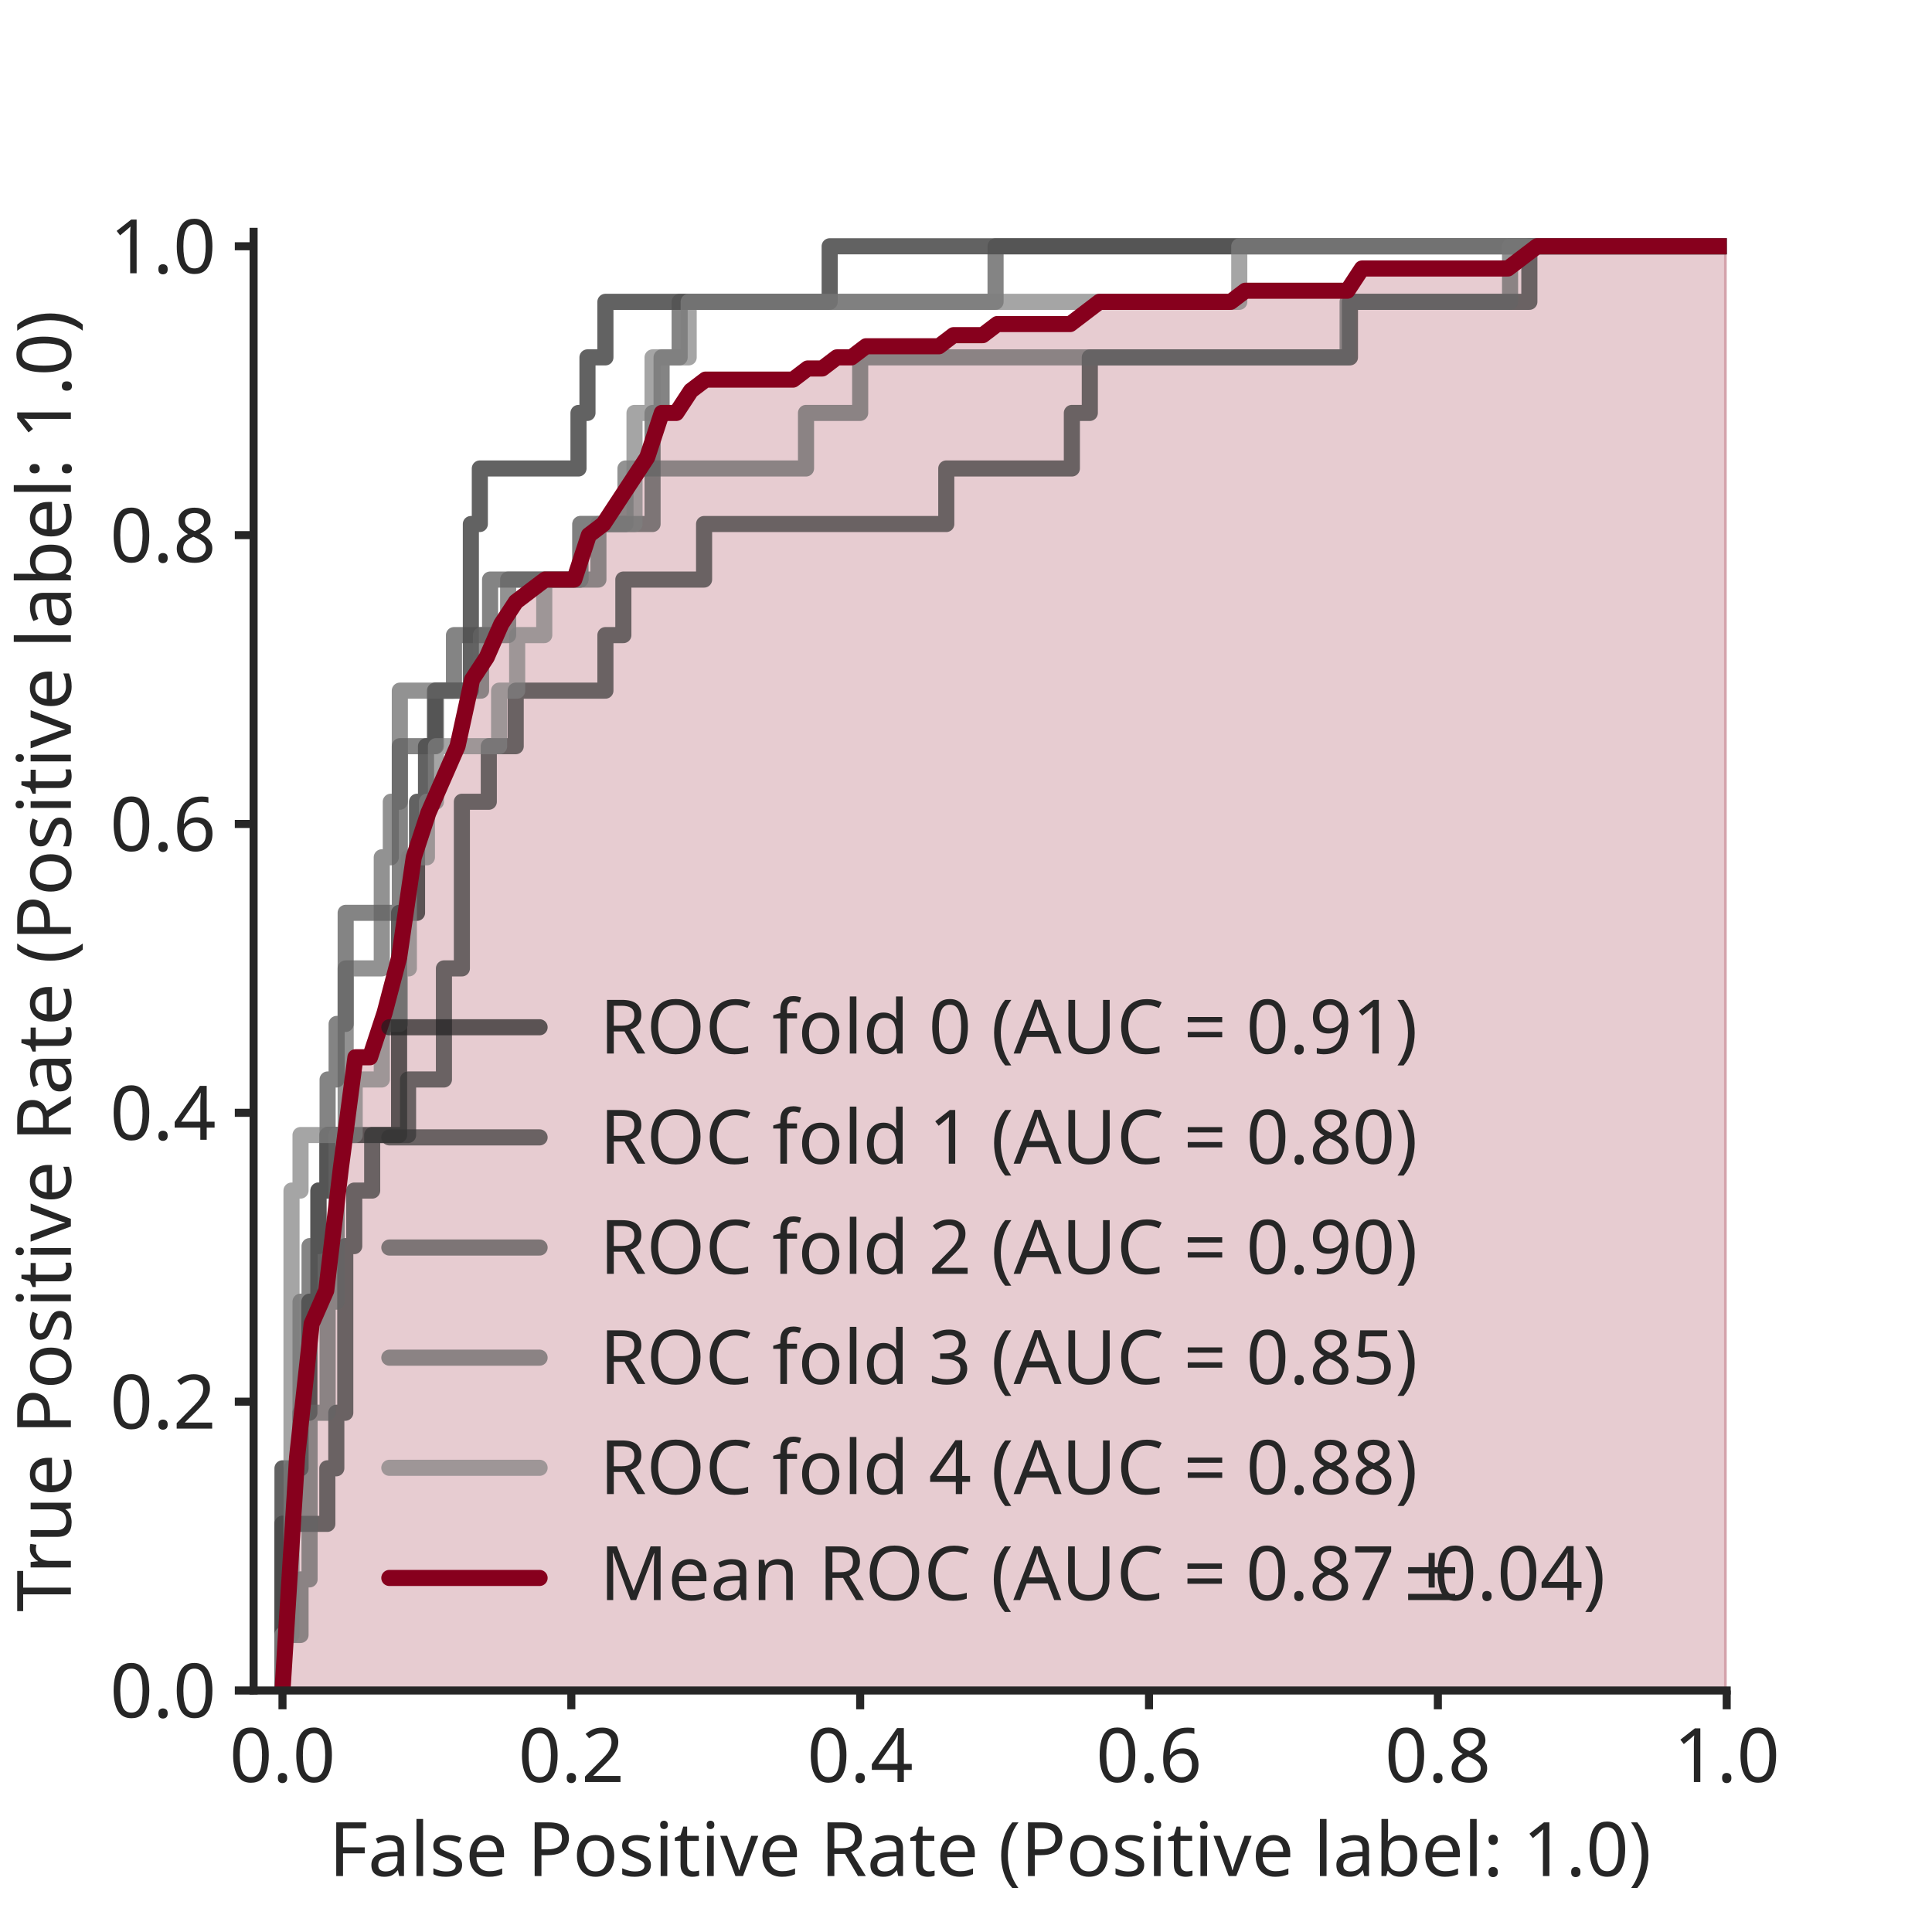
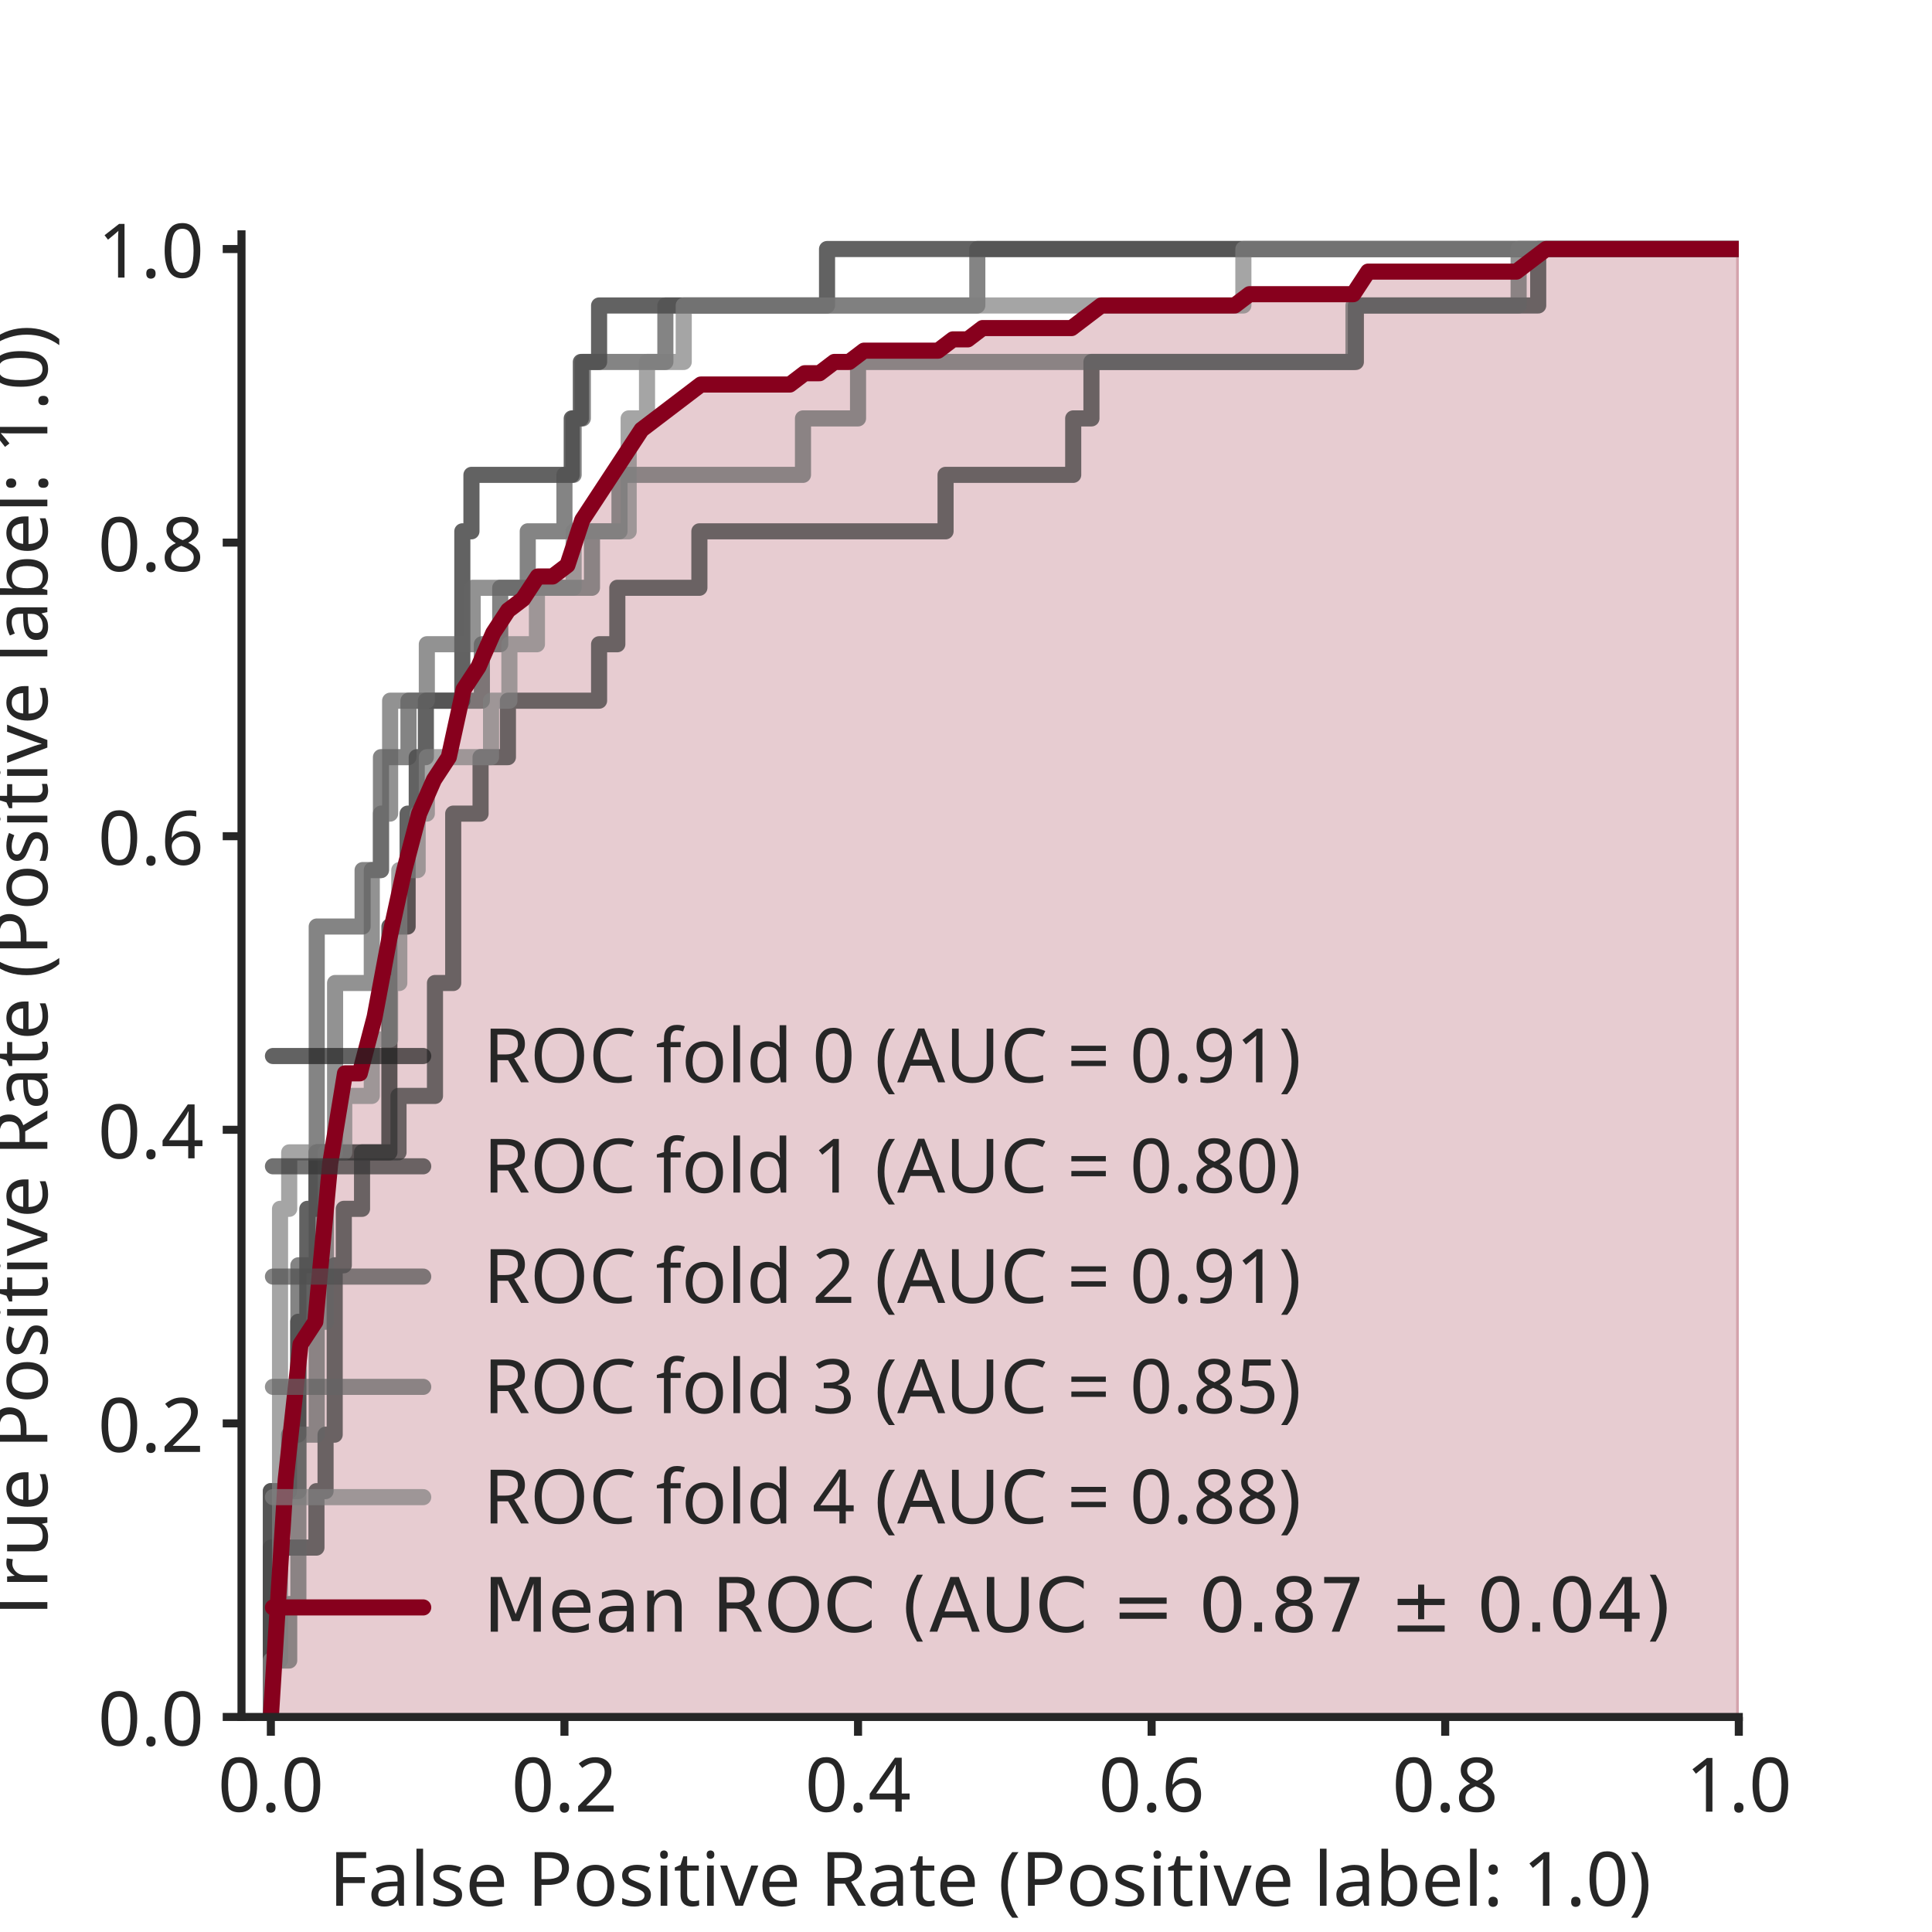
- <svg xmlns="http://www.w3.org/2000/svg" xmlns:xlink="http://www.w3.org/1999/xlink" height="360pt" version="1.1" viewBox="0 0 360 360" width="360pt">
+ <svg xmlns="http://www.w3.org/2000/svg" xmlns:xlink="http://www.w3.org/1999/xlink" width="360pt" height="360pt" viewBox="0 0 360 360" version="1.1">
  <defs>
-     <style type="text/css">
- *{stroke-linecap:butt;stroke-linejoin:round;}
-   </style>
+     <style type="text/css">*{stroke-linejoin: round; stroke-linecap: butt}</style>
  </defs>
  <g id="figure_1">
    <g id="patch_1">
-       <path d="M 0 360  L 360 360  L 360 0  L 0 0  z " style="fill:#ffffff;" />
+       <path d="M 0 360  L 360 360  L 360 0  L 0 0  z " style="fill: #ffffff" />
    </g>
    <g id="axes_1">
      <g id="patch_2">
-         <path d="M 47.254 315  L 321.746 315  L 321.746 43.2  L 47.254 43.2  z " style="fill:#ffffff;" />
+         <path d="M 45 319.932  L 324 319.932  L 324 43.668  L 45 43.668  z " style="fill: #ffffff" />
      </g>
      <g id="matplotlib.axis_1">
        <g id="xtick_1">
          <g id="line2d_1">
            <defs>
-               <path d="M 0 0  L 0 3.5  " id="ma85a2af2a1" style="stroke:#262626;stroke-width:1.5;" />
+               <path id="m0c7984ff31" d="M 0 0  L 0 3.5  " style="stroke: #262626; stroke-width: 1.5" />
            </defs>
            <g>
-               <use style="fill:#262626;stroke:#262626;stroke-width:1.5;" x="52.637" xlink:href="#ma85a2af2a1" y="315" />
+               <use xlink:href="#m0c7984ff31" x="50.471" y="319.932" style="fill: #262626; stroke: #262626; stroke-width: 1.5" />
            </g>
          </g>
          <g id="text_1">
-             <text style="fill:#262626;font-family:Cantarell;font-size:14px;font-style:normal;font-weight:normal;text-anchor:middle;" transform="rotate(-0, 52.63663, 332.0516)" x="52.637" y="332.052">0.0</text>
+             <text style="fill: #262626; font: 14px 'sans-serif'; text-anchor: middle" x="50.471" y="337.57" transform="rotate(-0, 50.47059, 337.5702)">0.0</text>
          </g>
        </g>
        <g id="xtick_2">
          <g id="line2d_2">
            <g>
-               <use style="fill:#262626;stroke:#262626;stroke-width:1.5;" x="106.458" xlink:href="#ma85a2af2a1" y="315" />
+               <use xlink:href="#m0c7984ff31" x="105.176" y="319.932" style="fill: #262626; stroke: #262626; stroke-width: 1.5" />
            </g>
          </g>
          <g id="text_2">
-             <text style="fill:#262626;font-family:Cantarell;font-size:14px;font-style:normal;font-weight:normal;text-anchor:middle;" transform="rotate(-0, 106.4584, 332.0516)" x="106.458" y="332.052">0.2</text>
+             <text style="fill: #262626; font: 14px 'sans-serif'; text-anchor: middle" x="105.176" y="337.57" transform="rotate(-0, 105.1765, 337.5702)">0.2</text>
          </g>
        </g>
        <g id="xtick_3">
          <g id="line2d_3">
            <g>
-               <use style="fill:#262626;stroke:#262626;stroke-width:1.5;" x="160.28" xlink:href="#ma85a2af2a1" y="315" />
+               <use xlink:href="#m0c7984ff31" x="159.882" y="319.932" style="fill: #262626; stroke: #262626; stroke-width: 1.5" />
            </g>
          </g>
          <g id="text_3">
-             <text style="fill:#262626;font-family:Cantarell;font-size:14px;font-style:normal;font-weight:normal;text-anchor:middle;" transform="rotate(-0, 160.2802, 332.0516)" x="160.28" y="332.052">0.4</text>
+             <text style="fill: #262626; font: 14px 'sans-serif'; text-anchor: middle" x="159.882" y="337.57" transform="rotate(-0, 159.8824, 337.5702)">0.4</text>
          </g>
        </g>
        <g id="xtick_4">
          <g id="line2d_4">
            <g>
-               <use style="fill:#262626;stroke:#262626;stroke-width:1.5;" x="214.102" xlink:href="#ma85a2af2a1" y="315" />
+               <use xlink:href="#m0c7984ff31" x="214.588" y="319.932" style="fill: #262626; stroke: #262626; stroke-width: 1.5" />
            </g>
          </g>
          <g id="text_4">
-             <text style="fill:#262626;font-family:Cantarell;font-size:14px;font-style:normal;font-weight:normal;text-anchor:middle;" transform="rotate(-0, 214.102, 332.0516)" x="214.102" y="332.052">0.6</text>
+             <text style="fill: #262626; font: 14px 'sans-serif'; text-anchor: middle" x="214.588" y="337.57" transform="rotate(-0, 214.5882, 337.5702)">0.6</text>
          </g>
        </g>
        <g id="xtick_5">
          <g id="line2d_5">
            <g>
-               <use style="fill:#262626;stroke:#262626;stroke-width:1.5;" x="267.924" xlink:href="#ma85a2af2a1" y="315" />
+               <use xlink:href="#m0c7984ff31" x="269.294" y="319.932" style="fill: #262626; stroke: #262626; stroke-width: 1.5" />
            </g>
          </g>
          <g id="text_5">
-             <text style="fill:#262626;font-family:Cantarell;font-size:14px;font-style:normal;font-weight:normal;text-anchor:middle;" transform="rotate(-0, 267.9238, 332.0516)" x="267.924" y="332.052">0.8</text>
+             <text style="fill: #262626; font: 14px 'sans-serif'; text-anchor: middle" x="269.294" y="337.57" transform="rotate(-0, 269.2941, 337.5702)">0.8</text>
          </g>
        </g>
        <g id="xtick_6">
          <g id="line2d_6">
            <g>
-               <use style="fill:#262626;stroke:#262626;stroke-width:1.5;" x="321.746" xlink:href="#ma85a2af2a1" y="315" />
+               <use xlink:href="#m0c7984ff31" x="324" y="319.932" style="fill: #262626; stroke: #262626; stroke-width: 1.5" />
            </g>
          </g>
          <g id="text_6">
-             <text style="fill:#262626;font-family:Cantarell;font-size:14px;font-style:normal;font-weight:normal;text-anchor:middle;" transform="rotate(-0, 321.7455, 332.0516)" x="321.746" y="332.052">1.0</text>
+             <text style="fill: #262626; font: 14px 'sans-serif'; text-anchor: middle" x="324" y="337.57" transform="rotate(-0, 324, 337.5702)">1.0</text>
          </g>
        </g>
        <g id="text_7">
-           <text style="fill:#262626;font-family:Cantarell;font-size:14px;font-style:normal;font-weight:normal;text-anchor:middle;" transform="rotate(-0, 184.5, 349.5747)" x="184.5" y="349.575">False Positive Rate (Positive label: 1.0)</text>
+           <text style="fill: #262626; font: 14px 'sans-serif'; text-anchor: middle" x="184.5" y="355.12" transform="rotate(-0, 184.5, 355.1195)">False Positive Rate (Positive label: 1.0)</text>
        </g>
      </g>
      <g id="matplotlib.axis_2">
        <g id="ytick_1">
          <g id="line2d_7">
            <defs>
-               <path d="M 0 0  L -3.5 0  " id="m85d7dc9b92" style="stroke:#262626;stroke-width:1.5;" />
+               <path id="m909457058a" d="M 0 0  L -3.5 0  " style="stroke: #262626; stroke-width: 1.5" />
            </defs>
            <g>
-               <use style="fill:#262626;stroke:#262626;stroke-width:1.5;" x="47.254" xlink:href="#m85d7dc9b92" y="315" />
+               <use xlink:href="#m909457058a" x="45" y="319.932" style="fill: #262626; stroke: #262626; stroke-width: 1.5" />
            </g>
          </g>
          <g id="text_8">
-             <text style="fill:#262626;font-family:Cantarell;font-size:14px;font-style:normal;font-weight:normal;text-anchor:end;" transform="rotate(-0, 40.25446, 320.0258)" x="40.254" y="320.026">0.0</text>
+             <text style="fill: #262626; font: 14px 'sans-serif'; text-anchor: end" x="38" y="325.251" transform="rotate(-0, 38, 325.2513)">0.0</text>
          </g>
        </g>
        <g id="ytick_2">
          <g id="line2d_8">
            <g>
-               <use style="fill:#262626;stroke:#262626;stroke-width:1.5;" x="47.254" xlink:href="#m85d7dc9b92" y="261.178" />
+               <use xlink:href="#m909457058a" x="45" y="265.226" style="fill: #262626; stroke: #262626; stroke-width: 1.5" />
            </g>
          </g>
          <g id="text_9">
-             <text style="fill:#262626;font-family:Cantarell;font-size:14px;font-style:normal;font-weight:normal;text-anchor:end;" transform="rotate(-0, 40.25446, 266.204)" x="40.254" y="266.204">0.2</text>
+             <text style="fill: #262626; font: 14px 'sans-serif'; text-anchor: end" x="38" y="270.545" transform="rotate(-0, 38, 270.5454)">0.2</text>
          </g>
        </g>
        <g id="ytick_3">
          <g id="line2d_9">
            <g>
-               <use style="fill:#262626;stroke:#262626;stroke-width:1.5;" x="47.254" xlink:href="#m85d7dc9b92" y="207.356" />
+               <use xlink:href="#m909457058a" x="45" y="210.521" style="fill: #262626; stroke: #262626; stroke-width: 1.5" />
            </g>
          </g>
          <g id="text_10">
-             <text style="fill:#262626;font-family:Cantarell;font-size:14px;font-style:normal;font-weight:normal;text-anchor:end;" transform="rotate(-0, 40.25446, 212.3822)" x="40.254" y="212.382">0.4</text>
+             <text style="fill: #262626; font: 14px 'sans-serif'; text-anchor: end" x="38" y="215.839" transform="rotate(-0, 38, 215.8395)">0.4</text>
          </g>
        </g>
        <g id="ytick_4">
          <g id="line2d_10">
            <g>
-               <use style="fill:#262626;stroke:#262626;stroke-width:1.5;" x="47.254" xlink:href="#m85d7dc9b92" y="153.535" />
+               <use xlink:href="#m909457058a" x="45" y="155.815" style="fill: #262626; stroke: #262626; stroke-width: 1.5" />
            </g>
          </g>
          <g id="text_11">
-             <text style="fill:#262626;font-family:Cantarell;font-size:14px;font-style:normal;font-weight:normal;text-anchor:end;" transform="rotate(-0, 40.25446, 158.5604)" x="40.254" y="158.56">0.6</text>
+             <text style="fill: #262626; font: 14px 'sans-serif'; text-anchor: end" x="38" y="161.134" transform="rotate(-0, 38, 161.1336)">0.6</text>
          </g>
        </g>
        <g id="ytick_5">
          <g id="line2d_11">
            <g>
-               <use style="fill:#262626;stroke:#262626;stroke-width:1.5;" x="47.254" xlink:href="#m85d7dc9b92" y="99.713" />
+               <use xlink:href="#m909457058a" x="45" y="101.109" style="fill: #262626; stroke: #262626; stroke-width: 1.5" />
            </g>
          </g>
          <g id="text_12">
-             <text style="fill:#262626;font-family:Cantarell;font-size:14px;font-style:normal;font-weight:normal;text-anchor:end;" transform="rotate(-0, 40.25446, 104.7387)" x="40.254" y="104.739">0.8</text>
+             <text style="fill: #262626; font: 14px 'sans-serif'; text-anchor: end" x="38" y="106.428" transform="rotate(-0, 38, 106.4277)">0.8</text>
          </g>
        </g>
        <g id="ytick_6">
          <g id="line2d_12">
            <g>
-               <use style="fill:#262626;stroke:#262626;stroke-width:1.5;" x="47.254" xlink:href="#m85d7dc9b92" y="45.891" />
+               <use xlink:href="#m909457058a" x="45" y="46.403" style="fill: #262626; stroke: #262626; stroke-width: 1.5" />
            </g>
          </g>
          <g id="text_13">
-             <text style="fill:#262626;font-family:Cantarell;font-size:14px;font-style:normal;font-weight:normal;text-anchor:end;" transform="rotate(-0, 40.25446, 50.91687)" x="40.254" y="50.917">1.0</text>
+             <text style="fill: #262626; font: 14px 'sans-serif'; text-anchor: end" x="38" y="51.722" transform="rotate(-0, 38, 51.72185)">1.0</text>
          </g>
        </g>
        <g id="text_14">
-           <text style="fill:#262626;font-family:Cantarell;font-size:14px;font-style:normal;font-weight:normal;text-anchor:middle;" transform="rotate(-90, 13.20914, 179.1)" x="13.209" y="179.1">True Positive Rate (Positive label: 1.0)</text>
+           <text style="fill: #262626; font: 14px 'sans-serif'; text-anchor: middle" x="8.824" y="181.8" transform="rotate(-90, 8.824062, 181.8)">True Positive Rate (Positive label: 1.0)</text>
        </g>
      </g>
      <g id="PolyCollection_1">
        <defs>
-           <path d="M 52.637 -45  L 52.637 -45  L 55.355 -88.471  L 58.073 -113.312  L 60.791 -119.522  L 63.51 -142.293  L 66.228 -162.994  L 68.946 -162.994  L 71.665 -171.274  L 74.383 -181.625  L 77.101 -200.255  L 79.819 -208.535  L 82.538 -214.746  L 85.256 -220.956  L 87.974 -233.376  L 90.692 -237.516  L 93.411 -243.727  L 96.129 -247.867  L 98.847 -249.937  L 101.566 -252.007  L 104.284 -252.007  L 107.002 -252.007  L 109.72 -260.287  L 112.439 -262.357  L 115.157 -266.497  L 117.875 -270.637  L 120.593 -274.778  L 123.312 -283.058  L 126.03 -283.058  L 128.748 -287.198  L 131.467 -289.268  L 134.185 -289.268  L 136.903 -289.268  L 139.621 -289.268  L 142.34 -289.268  L 145.058 -289.268  L 147.776 -289.268  L 150.494 -291.338  L 153.213 -291.338  L 155.931 -293.408  L 158.649 -293.408  L 161.368 -295.478  L 164.086 -295.478  L 166.804 -295.478  L 169.522 -295.478  L 172.241 -295.478  L 174.959 -295.478  L 177.677 -297.548  L 180.395 -297.548  L 183.114 -297.548  L 185.832 -299.618  L 188.55 -299.618  L 191.268 -299.618  L 193.987 -299.618  L 196.705 -299.618  L 199.423 -299.618  L 202.142 -301.688  L 204.86 -303.759  L 207.578 -303.759  L 210.296 -303.759  L 213.015 -303.759  L 215.733 -303.759  L 218.451 -303.759  L 221.169 -303.759  L 223.888 -303.759  L 226.606 -303.759  L 229.324 -303.759  L 232.043 -305.829  L 234.761 -305.829  L 237.479 -305.829  L 240.197 -305.829  L 242.916 -305.829  L 245.634 -305.829  L 248.352 -305.829  L 251.07 -305.829  L 253.789 -309.969  L 256.507 -309.969  L 259.225 -309.969  L 261.944 -309.969  L 264.662 -309.969  L 267.38 -309.969  L 270.098 -309.969  L 272.817 -309.969  L 275.535 -309.969  L 278.253 -309.969  L 280.971 -309.969  L 283.69 -312.039  L 286.408 -314.109  L 289.126 -314.109  L 291.845 -314.109  L 294.563 -314.109  L 297.281 -314.109  L 299.999 -314.109  L 302.718 -314.109  L 305.436 -314.109  L 308.154 -314.109  L 310.872 -314.109  L 313.591 -314.109  L 316.309 -314.109  L 319.027 -314.109  L 321.746 -314.109  L 321.746 -45  L 321.746 -45  L 319.027 -45  L 316.309 -45  L 313.591 -45  L 310.872 -45  L 308.154 -45  L 305.436 -45  L 302.718 -45  L 299.999 -45  L 297.281 -45  L 294.563 -45  L 291.845 -45  L 289.126 -45  L 286.408 -45  L 283.69 -45  L 280.971 -45  L 278.253 -45  L 275.535 -45  L 272.817 -45  L 270.098 -45  L 267.38 -45  L 264.662 -45  L 261.944 -45  L 259.225 -45  L 256.507 -45  L 253.789 -45  L 251.07 -45  L 248.352 -45  L 245.634 -45  L 242.916 -45  L 240.197 -45  L 237.479 -45  L 234.761 -45  L 232.043 -45  L 229.324 -45  L 226.606 -45  L 223.888 -45  L 221.169 -45  L 218.451 -45  L 215.733 -45  L 213.015 -45  L 210.296 -45  L 207.578 -45  L 204.86 -45  L 202.142 -45  L 199.423 -45  L 196.705 -45  L 193.987 -45  L 191.268 -45  L 188.55 -45  L 185.832 -45  L 183.114 -45  L 180.395 -45  L 177.677 -45  L 174.959 -45  L 172.241 -45  L 169.522 -45  L 166.804 -45  L 164.086 -45  L 161.368 -45  L 158.649 -45  L 155.931 -45  L 153.213 -45  L 150.494 -45  L 147.776 -45  L 145.058 -45  L 142.34 -45  L 139.621 -45  L 136.903 -45  L 134.185 -45  L 131.467 -45  L 128.748 -45  L 126.03 -45  L 123.312 -45  L 120.593 -45  L 117.875 -45  L 115.157 -45  L 112.439 -45  L 109.72 -45  L 107.002 -45  L 104.284 -45  L 101.566 -45  L 98.847 -45  L 96.129 -45  L 93.411 -45  L 90.692 -45  L 87.974 -45  L 85.256 -45  L 82.538 -45  L 79.819 -45  L 77.101 -45  L 74.383 -45  L 71.665 -45  L 68.946 -45  L 66.228 -45  L 63.51 -45  L 60.791 -45  L 58.073 -45  L 55.355 -45  L 52.637 -45  z " id="m2e178f2ab2" style="stroke:#87001d;stroke-opacity:0.2;" />
+           <path id="m7fd373c68f" d="M 50.471 -40.068  L 50.471 -40.068  L 53.234 -84.253  L 55.996 -109.502  L 58.759 -113.71  L 61.522 -143.167  L 64.285 -160  L 67.048 -160  L 69.811 -170.52  L 72.574 -185.249  L 75.337 -197.873  L 78.1 -208.393  L 80.863 -214.706  L 83.626 -218.914  L 86.389 -231.538  L 89.152 -235.746  L 91.914 -242.059  L 94.677 -246.267  L 97.44 -248.371  L 100.203 -252.579  L 102.966 -252.579  L 105.729 -254.683  L 108.492 -263.099  L 111.255 -267.307  L 114.018 -271.516  L 116.781 -275.724  L 119.544 -279.932  L 122.307 -282.036  L 125.07 -284.14  L 127.832 -286.244  L 130.595 -288.348  L 133.358 -288.348  L 136.121 -288.348  L 138.884 -288.348  L 141.647 -288.348  L 144.41 -288.348  L 147.173 -288.348  L 149.936 -290.452  L 152.699 -290.452  L 155.462 -292.556  L 158.225 -292.556  L 160.988 -294.66  L 163.75 -294.66  L 166.513 -294.66  L 169.276 -294.66  L 172.039 -294.66  L 174.802 -294.66  L 177.565 -296.764  L 180.328 -296.764  L 183.091 -298.869  L 185.854 -298.869  L 188.617 -298.869  L 191.38 -298.869  L 194.143 -298.869  L 196.906 -298.869  L 199.668 -298.869  L 202.431 -300.973  L 205.194 -303.077  L 207.957 -303.077  L 210.72 -303.077  L 213.483 -303.077  L 216.246 -303.077  L 219.009 -303.077  L 221.772 -303.077  L 224.535 -303.077  L 227.298 -303.077  L 230.061 -303.077  L 232.824 -305.181  L 235.586 -305.181  L 238.349 -305.181  L 241.112 -305.181  L 243.875 -305.181  L 246.638 -305.181  L 249.401 -305.181  L 252.164 -305.181  L 254.927 -309.389  L 257.69 -309.389  L 260.453 -309.389  L 263.216 -309.389  L 265.979 -309.389  L 268.742 -309.389  L 271.504 -309.389  L 274.267 -309.389  L 277.03 -309.389  L 279.793 -309.389  L 282.556 -309.389  L 285.319 -311.493  L 288.082 -313.597  L 290.845 -313.597  L 293.608 -313.597  L 296.371 -313.597  L 299.134 -313.597  L 301.897 -313.597  L 304.66 -313.597  L 307.422 -313.597  L 310.185 -313.597  L 312.948 -313.597  L 315.711 -313.597  L 318.474 -313.597  L 321.237 -313.597  L 324 -313.597  L 324 -40.068  L 324 -40.068  L 321.237 -40.068  L 318.474 -40.068  L 315.711 -40.068  L 312.948 -40.068  L 310.185 -40.068  L 307.422 -40.068  L 304.66 -40.068  L 301.897 -40.068  L 299.134 -40.068  L 296.371 -40.068  L 293.608 -40.068  L 290.845 -40.068  L 288.082 -40.068  L 285.319 -40.068  L 282.556 -40.068  L 279.793 -40.068  L 277.03 -40.068  L 274.267 -40.068  L 271.504 -40.068  L 268.742 -40.068  L 265.979 -40.068  L 263.216 -40.068  L 260.453 -40.068  L 257.69 -40.068  L 254.927 -40.068  L 252.164 -40.068  L 249.401 -40.068  L 246.638 -40.068  L 243.875 -40.068  L 241.112 -40.068  L 238.349 -40.068  L 235.586 -40.068  L 232.824 -40.068  L 230.061 -40.068  L 227.298 -40.068  L 224.535 -40.068  L 221.772 -40.068  L 219.009 -40.068  L 216.246 -40.068  L 213.483 -40.068  L 210.72 -40.068  L 207.957 -40.068  L 205.194 -40.068  L 202.431 -40.068  L 199.668 -40.068  L 196.906 -40.068  L 194.143 -40.068  L 191.38 -40.068  L 188.617 -40.068  L 185.854 -40.068  L 183.091 -40.068  L 180.328 -40.068  L 177.565 -40.068  L 174.802 -40.068  L 172.039 -40.068  L 169.276 -40.068  L 166.513 -40.068  L 163.75 -40.068  L 160.988 -40.068  L 158.225 -40.068  L 155.462 -40.068  L 152.699 -40.068  L 149.936 -40.068  L 147.173 -40.068  L 144.41 -40.068  L 141.647 -40.068  L 138.884 -40.068  L 136.121 -40.068  L 133.358 -40.068  L 130.595 -40.068  L 127.832 -40.068  L 125.07 -40.068  L 122.307 -40.068  L 119.544 -40.068  L 116.781 -40.068  L 114.018 -40.068  L 111.255 -40.068  L 108.492 -40.068  L 105.729 -40.068  L 102.966 -40.068  L 100.203 -40.068  L 97.44 -40.068  L 94.677 -40.068  L 91.914 -40.068  L 89.152 -40.068  L 86.389 -40.068  L 83.626 -40.068  L 80.863 -40.068  L 78.1 -40.068  L 75.337 -40.068  L 72.574 -40.068  L 69.811 -40.068  L 67.048 -40.068  L 64.285 -40.068  L 61.522 -40.068  L 58.759 -40.068  L 55.996 -40.068  L 53.234 -40.068  L 50.471 -40.068  z " style="stroke: #87001d; stroke-opacity: 0.2" />
        </defs>
-         <g clip-path="url(#p074e916f84)">
-           <use style="fill:#87001d;fill-opacity:0.2;stroke:#87001d;stroke-opacity:0.2;" x="0" xlink:href="#m2e178f2ab2" y="360" />
+         <g clip-path="url(#p5abce5745e)">
+           <use xlink:href="#m7fd373c68f" x="0" y="360" style="fill: #87001d; fill-opacity: 0.2; stroke: #87001d; stroke-opacity: 0.2" />
        </g>
      </g>
      <g id="line2d_13">
-         <path clip-path="url(#p074e916f84)" d="M 52.637 315  L 52.637 304.65  L 52.637 273.599  L 55.98 273.599  L 55.98 263.248  L 57.651 263.248  L 57.651 242.548  L 59.323 242.548  L 59.323 221.847  L 60.994 221.847  L 60.994 211.497  L 74.366 211.497  L 74.366 170.095  L 77.709 170.095  L 77.709 149.395  L 79.38 149.395  L 79.38 139.044  L 81.052 139.044  L 81.052 128.694  L 87.738 128.694  L 87.738 97.643  L 89.409 97.643  L 89.409 87.292  L 107.796 87.292  L 107.796 76.942  L 109.467 76.942  L 109.467 66.592  L 112.81 66.592  L 112.81 56.241  L 154.597 56.241  L 154.597 45.891  L 186.355 45.891  L 189.698 45.891  L 203.07 45.891  L 206.413 45.891  L 273.273 45.891  L 276.615 45.891  L 303.359 45.891  L 306.702 45.891  L 310.045 45.891  L 315.06 45.891  L 321.746 45.891  " style="fill:none;stroke:#202020;stroke-linecap:round;stroke-opacity:0.7;stroke-width:3;" />
+         <path d="M 50.471 319.932  L 50.471 309.412  L 50.471 277.851  L 53.868 277.851  L 53.868 267.331  L 55.567 267.331  L 55.567 246.29  L 57.266 246.29  L 57.266 225.249  L 58.965 225.249  L 58.965 214.729  L 72.557 214.729  L 72.557 172.647  L 75.955 172.647  L 75.955 151.607  L 77.654 151.607  L 77.654 141.086  L 79.353 141.086  L 79.353 130.566  L 86.148 130.566  L 86.148 99.005  L 87.847 99.005  L 87.847 88.484  L 106.536 88.484  L 106.536 77.964  L 108.235 77.964  L 108.235 67.444  L 111.632 67.444  L 111.632 56.923  L 154.106 56.923  L 154.106 46.403  L 186.386 46.403  L 189.784 46.403  L 203.375 46.403  L 206.773 46.403  L 274.731 46.403  L 278.129 46.403  L 305.312 46.403  L 308.71 46.403  L 312.107 46.403  L 317.204 46.403  L 324 46.403  " clip-path="url(#p5abce5745e)" style="fill: none; stroke: #202020; stroke-opacity: 0.7; stroke-width: 3; stroke-linecap: round" />
      </g>
      <g id="line2d_14">
-         <path clip-path="url(#p074e916f84)" d="M 52.637 315  L 52.637 304.65  L 52.637 283.949  L 60.994 283.949  L 60.994 273.599  L 62.666 273.599  L 62.666 263.248  L 64.337 263.248  L 64.337 232.197  L 66.009 232.197  L 66.009 221.847  L 69.351 221.847  L 69.351 211.497  L 76.037 211.497  L 76.037 201.146  L 82.723 201.146  L 82.723 180.446  L 86.066 180.446  L 86.066 149.395  L 91.081 149.395  L 91.081 139.044  L 96.095 139.044  L 96.095 128.694  L 112.81 128.694  L 112.81 118.343  L 116.153 118.343  L 116.153 107.993  L 131.196 107.993  L 131.196 97.643  L 176.326 97.643  L 176.326 87.292  L 199.727 87.292  L 199.727 76.942  L 203.07 76.942  L 203.07 66.592  L 251.543 66.592  L 251.543 56.241  L 258.229 56.241  L 261.572 56.241  L 284.973 56.241  L 284.973 45.891  L 291.659 45.891  L 296.673 45.891  L 310.045 45.891  L 315.06 45.891  L 318.403 45.891  L 321.746 45.891  " style="fill:none;stroke:#353535;stroke-linecap:round;stroke-opacity:0.7;stroke-width:3;" />
+         <path d="M 50.471 319.932  L 50.471 309.412  L 50.471 288.371  L 58.965 288.371  L 58.965 277.851  L 60.664 277.851  L 60.664 267.331  L 62.363 267.331  L 62.363 235.769  L 64.062 235.769  L 64.062 225.249  L 67.46 225.249  L 67.46 214.729  L 74.256 214.729  L 74.256 204.208  L 81.052 204.208  L 81.052 183.168  L 84.449 183.168  L 84.449 151.607  L 89.546 151.607  L 89.546 141.086  L 94.643 141.086  L 94.643 130.566  L 111.632 130.566  L 111.632 120.045  L 115.03 120.045  L 115.03 109.525  L 130.321 109.525  L 130.321 99.005  L 176.192 99.005  L 176.192 88.484  L 199.977 88.484  L 199.977 77.964  L 203.375 77.964  L 203.375 67.444  L 252.645 67.444  L 252.645 56.923  L 259.44 56.923  L 262.838 56.923  L 286.623 56.923  L 286.623 46.403  L 293.419 46.403  L 298.516 46.403  L 312.107 46.403  L 317.204 46.403  L 320.602 46.403  L 324 46.403  " clip-path="url(#p5abce5745e)" style="fill: none; stroke: #353535; stroke-opacity: 0.7; stroke-width: 3; stroke-linecap: round" />
      </g>
      <g id="line2d_15">
-         <path clip-path="url(#p074e916f84)" d="M 52.637 315  L 52.637 304.65  L 52.637 283.949  L 54.319 283.949  L 54.319 273.599  L 56 273.599  L 56 242.548  L 57.682 242.548  L 57.682 232.197  L 59.364 232.197  L 59.364 221.847  L 61.046 221.847  L 61.046 201.146  L 62.728 201.146  L 62.728 190.796  L 64.41 190.796  L 64.41 170.095  L 74.502 170.095  L 74.502 139.044  L 81.229 139.044  L 81.229 128.694  L 84.593 128.694  L 84.593 118.343  L 91.321 118.343  L 91.321 107.993  L 108.14 107.993  L 108.14 97.643  L 118.232 97.643  L 121.596 97.643  L 121.596 76.942  L 123.278 76.942  L 123.278 66.592  L 126.642 66.592  L 126.642 56.241  L 151.871 56.241  L 155.234 56.241  L 180.463 56.241  L 183.827 56.241  L 185.509 56.241  L 185.509 45.891  L 294.835 45.891  L 299.88 45.891  L 304.926 45.891  L 308.29 45.891  L 311.654 45.891  L 316.7 45.891  L 321.746 45.891  " style="fill:none;stroke:#505050;stroke-linecap:round;stroke-opacity:0.7;stroke-width:3;" />
+         <path d="M 50.471 319.932  L 50.471 309.412  L 50.471 277.851  L 55.599 277.851  L 55.599 235.769  L 59.018 235.769  L 59.018 172.647  L 67.566 172.647  L 67.566 162.127  L 70.985 162.127  L 70.985 141.086  L 76.114 141.086  L 76.114 130.566  L 89.79 130.566  L 89.79 120.045  L 93.21 120.045  L 93.21 109.525  L 98.338 109.525  L 98.338 99.005  L 105.176 99.005  L 105.176 88.484  L 106.886 88.484  L 106.886 77.964  L 108.596 77.964  L 108.596 67.444  L 113.724 67.444  L 117.143 67.444  L 123.982 67.444  L 123.982 56.923  L 182.107 56.923  L 182.107 46.403  L 305.195 46.403  L 308.614 46.403  L 313.743 46.403  L 317.162 46.403  L 318.871 46.403  L 322.29 46.403  L 324 46.403  " clip-path="url(#p5abce5745e)" style="fill: none; stroke: #505050; stroke-opacity: 0.7; stroke-width: 3; stroke-linecap: round" />
      </g>
      <g id="line2d_16">
-         <path clip-path="url(#p074e916f84)" d="M 52.637 315  L 52.637 304.65  L 56 304.65  L 56 294.299  L 57.682 294.299  L 57.682 263.248  L 61.046 263.248  L 61.046 242.548  L 62.728 242.548  L 62.728 211.497  L 64.41 211.497  L 64.41 180.446  L 71.138 180.446  L 71.138 159.745  L 72.82 159.745  L 72.82 149.395  L 74.502 149.395  L 74.502 128.694  L 89.639 128.694  L 89.639 118.343  L 94.685 118.343  L 94.685 107.993  L 111.504 107.993  L 111.504 97.643  L 116.55 97.643  L 116.55 87.292  L 150.189 87.292  L 150.189 76.942  L 160.28 76.942  L 160.28 66.592  L 217.466 66.592  L 220.83 66.592  L 251.104 66.592  L 251.104 56.241  L 281.379 56.241  L 281.379 45.891  L 304.926 45.891  L 309.972 45.891  L 321.746 45.891  " style="fill:none;stroke:#656565;stroke-linecap:round;stroke-opacity:0.7;stroke-width:3;" />
+         <path d="M 50.471 319.932  L 50.471 309.412  L 53.89 309.412  L 53.89 298.892  L 55.599 298.892  L 55.599 267.331  L 59.018 267.331  L 59.018 246.29  L 60.728 246.29  L 60.728 214.729  L 62.438 214.729  L 62.438 183.168  L 69.276 183.168  L 69.276 162.127  L 70.985 162.127  L 70.985 151.607  L 72.695 151.607  L 72.695 130.566  L 79.533 130.566  L 79.533 120.045  L 88.081 120.045  L 88.081 109.525  L 110.305 109.525  L 110.305 99.005  L 115.434 99.005  L 115.434 88.484  L 149.625 88.484  L 149.625 77.964  L 159.882 77.964  L 159.882 67.444  L 218.007 67.444  L 221.426 67.444  L 252.199 67.444  L 252.199 56.923  L 282.971 56.923  L 282.971 46.403  L 306.904 46.403  L 312.033 46.403  L 324 46.403  " clip-path="url(#p5abce5745e)" style="fill: none; stroke: #656565; stroke-opacity: 0.7; stroke-width: 3; stroke-linecap: round" />
      </g>
      <g id="line2d_17">
-         <path clip-path="url(#p074e916f84)" d="M 52.637 315  L 52.637 304.65  L 54.319 304.65  L 54.319 221.847  L 56 221.847  L 56 211.497  L 66.092 211.497  L 66.092 201.146  L 71.138 201.146  L 71.138 190.796  L 74.502 190.796  L 74.502 180.446  L 76.184 180.446  L 76.184 159.745  L 79.548 159.745  L 79.548 149.395  L 81.229 149.395  L 81.229 139.044  L 93.003 139.044  L 93.003 128.694  L 96.367 128.694  L 96.367 118.343  L 101.413 118.343  L 101.413 107.993  L 108.14 107.993  L 108.14 97.643  L 118.232 97.643  L 118.232 76.942  L 121.596 76.942  L 121.596 66.592  L 128.324 66.592  L 128.324 56.241  L 230.921 56.241  L 230.921 45.891  L 279.697 45.891  L 283.061 45.891  L 303.244 45.891  L 308.29 45.891  L 311.654 45.891  L 318.382 45.891  L 321.746 45.891  " style="fill:none;stroke:#808080;stroke-linecap:round;stroke-opacity:0.7;stroke-width:3;" />
+         <path d="M 50.471 319.932  L 50.471 309.412  L 52.18 309.412  L 52.18 225.249  L 53.89 225.249  L 53.89 214.729  L 64.147 214.729  L 64.147 204.208  L 69.276 204.208  L 69.276 193.688  L 72.695 193.688  L 72.695 183.168  L 74.404 183.168  L 74.404 162.127  L 77.824 162.127  L 77.824 151.607  L 79.533 151.607  L 79.533 141.086  L 91.5 141.086  L 91.5 130.566  L 94.919 130.566  L 94.919 120.045  L 100.048 120.045  L 100.048 109.525  L 106.886 109.525  L 106.886 99.005  L 117.143 99.005  L 117.143 77.964  L 120.562 77.964  L 120.562 67.444  L 127.401 67.444  L 127.401 56.923  L 231.684 56.923  L 231.684 46.403  L 281.261 46.403  L 284.68 46.403  L 305.195 46.403  L 310.324 46.403  L 313.743 46.403  L 320.581 46.403  L 324 46.403  " clip-path="url(#p5abce5745e)" style="fill: none; stroke: #808080; stroke-opacity: 0.7; stroke-width: 3; stroke-linecap: round" />
      </g>
      <g id="line2d_18">
-         <path clip-path="url(#p074e916f84)" d="M 52.637 315  L 55.355 271.529  L 58.073 246.688  L 60.791 240.478  L 63.51 217.707  L 66.228 197.006  L 68.946 197.006  L 71.665 188.726  L 74.383 178.375  L 77.101 159.745  L 79.819 151.465  L 82.538 145.254  L 85.256 139.044  L 87.974 126.624  L 90.692 122.484  L 93.411 116.273  L 96.129 112.133  L 98.847 110.063  L 101.566 107.993  L 104.284 107.993  L 107.002 107.993  L 109.72 99.713  L 112.439 97.643  L 115.157 93.503  L 117.875 89.363  L 120.593 85.222  L 123.312 76.942  L 126.03 76.942  L 128.748 72.802  L 131.467 70.732  L 134.185 70.732  L 136.903 70.732  L 139.621 70.732  L 142.34 70.732  L 145.058 70.732  L 147.776 70.732  L 150.494 68.662  L 153.213 68.662  L 155.931 66.592  L 158.649 66.592  L 161.368 64.522  L 164.086 64.522  L 166.804 64.522  L 169.522 64.522  L 172.241 64.522  L 174.959 64.522  L 177.677 62.452  L 180.395 62.452  L 183.114 62.452  L 185.832 60.382  L 188.55 60.382  L 191.268 60.382  L 193.987 60.382  L 196.705 60.382  L 199.423 60.382  L 202.142 58.312  L 204.86 56.241  L 207.578 56.241  L 210.296 56.241  L 213.015 56.241  L 215.733 56.241  L 218.451 56.241  L 221.169 56.241  L 223.888 56.241  L 226.606 56.241  L 229.324 56.241  L 232.043 54.171  L 234.761 54.171  L 237.479 54.171  L 240.197 54.171  L 242.916 54.171  L 245.634 54.171  L 248.352 54.171  L 251.07 54.171  L 253.789 50.031  L 256.507 50.031  L 259.225 50.031  L 261.944 50.031  L 264.662 50.031  L 267.38 50.031  L 270.098 50.031  L 272.817 50.031  L 275.535 50.031  L 278.253 50.031  L 280.971 50.031  L 283.69 47.961  L 286.408 45.891  L 289.126 45.891  L 291.845 45.891  L 294.563 45.891  L 297.281 45.891  L 299.999 45.891  L 302.718 45.891  L 305.436 45.891  L 308.154 45.891  L 310.872 45.891  L 313.591 45.891  L 316.309 45.891  L 319.027 45.891  L 321.746 45.891  " style="fill:none;stroke:#87001d;stroke-linecap:round;stroke-width:3;" />
+         <path d="M 50.471 319.932  L 53.234 275.747  L 55.996 250.498  L 58.759 246.29  L 61.522 216.833  L 64.285 200  L 67.048 200  L 69.811 189.48  L 72.574 174.751  L 75.337 162.127  L 78.1 151.607  L 80.863 145.294  L 83.626 141.086  L 86.389 128.462  L 89.152 124.254  L 91.914 117.941  L 94.677 113.733  L 97.44 111.629  L 100.203 107.421  L 102.966 107.421  L 105.729 105.317  L 108.492 96.901  L 111.255 92.693  L 114.018 88.484  L 116.781 84.276  L 119.544 80.068  L 122.307 77.964  L 125.07 75.86  L 127.832 73.756  L 130.595 71.652  L 133.358 71.652  L 136.121 71.652  L 138.884 71.652  L 141.647 71.652  L 144.41 71.652  L 147.173 71.652  L 149.936 69.548  L 152.699 69.548  L 155.462 67.444  L 158.225 67.444  L 160.988 65.34  L 163.75 65.34  L 166.513 65.34  L 169.276 65.34  L 172.039 65.34  L 174.802 65.34  L 177.565 63.236  L 180.328 63.236  L 183.091 61.131  L 185.854 61.131  L 188.617 61.131  L 191.38 61.131  L 194.143 61.131  L 196.906 61.131  L 199.668 61.131  L 202.431 59.027  L 205.194 56.923  L 207.957 56.923  L 210.72 56.923  L 213.483 56.923  L 216.246 56.923  L 219.009 56.923  L 221.772 56.923  L 224.535 56.923  L 227.298 56.923  L 230.061 56.923  L 232.824 54.819  L 235.586 54.819  L 238.349 54.819  L 241.112 54.819  L 243.875 54.819  L 246.638 54.819  L 249.401 54.819  L 252.164 54.819  L 254.927 50.611  L 257.69 50.611  L 260.453 50.611  L 263.216 50.611  L 265.979 50.611  L 268.742 50.611  L 271.504 50.611  L 274.267 50.611  L 277.03 50.611  L 279.793 50.611  L 282.556 50.611  L 285.319 48.507  L 288.082 46.403  L 290.845 46.403  L 293.608 46.403  L 296.371 46.403  L 299.134 46.403  L 301.897 46.403  L 304.66 46.403  L 307.422 46.403  L 310.185 46.403  L 312.948 46.403  L 315.711 46.403  L 318.474 46.403  L 321.237 46.403  L 324 46.403  " clip-path="url(#p5abce5745e)" style="fill: none; stroke: #87001d; stroke-width: 3; stroke-linecap: round" />
      </g>
      <g id="patch_3">
-         <path d="M 47.254 315  L 47.254 43.2  " style="fill:none;stroke:#262626;stroke-linecap:square;stroke-linejoin:miter;stroke-width:1.5;" />
+         <path d="M 45 319.932  L 45 43.668  " style="fill: none; stroke: #262626; stroke-width: 1.5; stroke-linejoin: miter; stroke-linecap: square" />
      </g>
      <g id="patch_4">
-         <path d="M 47.254 315  L 321.746 315  " style="fill:none;stroke:#262626;stroke-linecap:square;stroke-linejoin:miter;stroke-width:1.5;" />
+         <path d="M 45 319.932  L 324 319.932  " style="fill: none; stroke: #262626; stroke-width: 1.5; stroke-linejoin: miter; stroke-linecap: square" />
      </g>
      <g id="legend_1">
        <g id="line2d_19">
-           <path d="M 72.546 191.413  L 100.546 191.413  " style="fill:none;stroke:#202020;stroke-linecap:round;stroke-opacity:0.7;stroke-width:3;" />
-         </g>
-         <g id="line2d_20" />
+           <path d="M 50.86 196.774  L 64.86 196.774  L 78.86 196.774  " style="fill: none; stroke: #202020; stroke-opacity: 0.7; stroke-width: 3; stroke-linecap: round" />
+         </g>
        <g id="text_15">
-           <text style="fill:#262626;font-family:Cantarell;font-size:14px;font-style:normal;font-weight:normal;text-anchor:start;" transform="rotate(-0, 111.7455, 196.3128)" x="111.746" y="196.313">ROC fold 0 (AUC = 0.91)</text>
+           <text style="fill: #262626; font: 14px 'sans-serif'; text-anchor: start" x="90.06" y="201.674" transform="rotate(-0, 90.06, 201.6739)">ROC fold 0 (AUC = 0.91)</text>
+         </g>
+         <g id="line2d_20">
+           <path d="M 50.86 217.323  L 64.86 217.323  L 78.86 217.323  " style="fill: none; stroke: #353535; stroke-opacity: 0.7; stroke-width: 3; stroke-linecap: round" />
+         </g>
+         <g id="text_16">
+           <text style="fill: #262626; font: 14px 'sans-serif'; text-anchor: start" x="90.06" y="222.223" transform="rotate(-0, 90.06, 222.2233)">ROC fold 1 (AUC = 0.80)</text>
        </g>
        <g id="line2d_21">
-           <path d="M 72.546 211.936  L 100.546 211.936  " style="fill:none;stroke:#353535;stroke-linecap:round;stroke-opacity:0.7;stroke-width:3;" />
-         </g>
-         <g id="line2d_22" />
-         <g id="text_16">
-           <text style="fill:#262626;font-family:Cantarell;font-size:14px;font-style:normal;font-weight:normal;text-anchor:start;" transform="rotate(-0, 111.7455, 216.8359)" x="111.746" y="216.836">ROC fold 1 (AUC = 0.80)</text>
+           <path d="M 50.86 237.873  L 64.86 237.873  L 78.86 237.873  " style="fill: none; stroke: #505050; stroke-opacity: 0.7; stroke-width: 3; stroke-linecap: round" />
+         </g>
+         <g id="text_17">
+           <text style="fill: #262626; font: 14px 'sans-serif'; text-anchor: start" x="90.06" y="242.773" transform="rotate(-0, 90.06, 242.7727)">ROC fold 2 (AUC = 0.91)</text>
+         </g>
+         <g id="line2d_22">
+           <path d="M 50.86 258.422  L 64.86 258.422  L 78.86 258.422  " style="fill: none; stroke: #656565; stroke-opacity: 0.7; stroke-width: 3; stroke-linecap: round" />
+         </g>
+         <g id="text_18">
+           <text style="fill: #262626; font: 14px 'sans-serif'; text-anchor: start" x="90.06" y="263.322" transform="rotate(-0, 90.06, 263.322)">ROC fold 3 (AUC = 0.85)</text>
        </g>
        <g id="line2d_23">
-           <path d="M 72.546 232.459  L 100.546 232.459  " style="fill:none;stroke:#505050;stroke-linecap:round;stroke-opacity:0.7;stroke-width:3;" />
-         </g>
-         <g id="line2d_24" />
-         <g id="text_17">
-           <text style="fill:#262626;font-family:Cantarell;font-size:14px;font-style:normal;font-weight:normal;text-anchor:start;" transform="rotate(-0, 111.7455, 237.3591)" x="111.746" y="237.359">ROC fold 2 (AUC = 0.90)</text>
-         </g>
-         <g id="line2d_25">
-           <path d="M 72.546 252.982  L 100.546 252.982  " style="fill:none;stroke:#656565;stroke-linecap:round;stroke-opacity:0.7;stroke-width:3;" />
-         </g>
-         <g id="line2d_26" />
-         <g id="text_18">
-           <text style="fill:#262626;font-family:Cantarell;font-size:14px;font-style:normal;font-weight:normal;text-anchor:start;" transform="rotate(-0, 111.7455, 257.8822)" x="111.746" y="257.882">ROC fold 3 (AUC = 0.85)</text>
-         </g>
-         <g id="line2d_27">
-           <path d="M 72.546 273.505  L 100.546 273.505  " style="fill:none;stroke:#808080;stroke-linecap:round;stroke-opacity:0.7;stroke-width:3;" />
-         </g>
-         <g id="line2d_28" />
+           <path d="M 50.86 278.971  L 64.86 278.971  L 78.86 278.971  " style="fill: none; stroke: #808080; stroke-opacity: 0.7; stroke-width: 3; stroke-linecap: round" />
+         </g>
        <g id="text_19">
-           <text style="fill:#262626;font-family:Cantarell;font-size:14px;font-style:normal;font-weight:normal;text-anchor:start;" transform="rotate(-0, 111.7455, 278.4053)" x="111.746" y="278.405">ROC fold 4 (AUC = 0.88)</text>
-         </g>
-         <g id="line2d_29">
-           <path d="M 72.546 294.028  L 100.546 294.028  " style="fill:none;stroke:#87001d;stroke-linecap:round;stroke-width:3;" />
-         </g>
-         <g id="line2d_30" />
+           <text style="fill: #262626; font: 14px 'sans-serif'; text-anchor: start" x="90.06" y="283.871" transform="rotate(-0, 90.06, 283.8714)">ROC fold 4 (AUC = 0.88)</text>
+         </g>
+         <g id="line2d_24">
+           <path d="M 50.86 299.521  L 64.86 299.521  L 78.86 299.521  " style="fill: none; stroke: #87001d; stroke-width: 3; stroke-linecap: round" />
+         </g>
        <g id="text_20">
-           <g style="fill:#262626;" transform="translate(111.7455 298.9284)">
+           <g style="fill: #262626" transform="translate(90.06 304.4208)">
            <text>
-               <tspan style="font-family:Cantarell;font-size:14px;font-style:regular;font-weight:regular;" x="0 11.83 19.04 25.774 33.306 37.128 45.43 56.098 64.932 68.754 73.822 82.152 91.686 100.52 104.342 113.904 117.726 125.762 129.262 137.298 145.334 160.886 164.708 172.744 176.244 184.28 192.316" y="-0.781">Mean ROC (AUC = 0.87  0.04)</tspan>
-               <tspan style="font-family:DejaVu Sans;font-size:14px;font-style:book;font-weight:book;" x="149.156" y="-0.781">±</tspan>
+               <tspan style="font: 14px 'DejaVu Sans'" x="0 12.079 20.692 29.271 38.145 42.595 52.322 63.342 73.117 77.567 83.029 92.606 102.854 112.629 117.079 128.81 133.26 142.167 146.242 155.149 164.057 168.507 180.237 184.688 193.595 198.045 206.952 215.859" y="-0.375">Mean ROC (AUC = 0.87 ± 0.04)</tspan>
            </text>
          </g>
        </g>
      </g>
    </g>
  </g>
  <defs>
-     <clipPath id="p074e916f84">
-       <rect height="271.8" width="274.491" x="47.254" y="43.2" />
+     <clipPath id="p5abce5745e">
+       <rect x="45" y="43.668" width="279" height="276.265" />
    </clipPath>
  </defs>
</svg>
